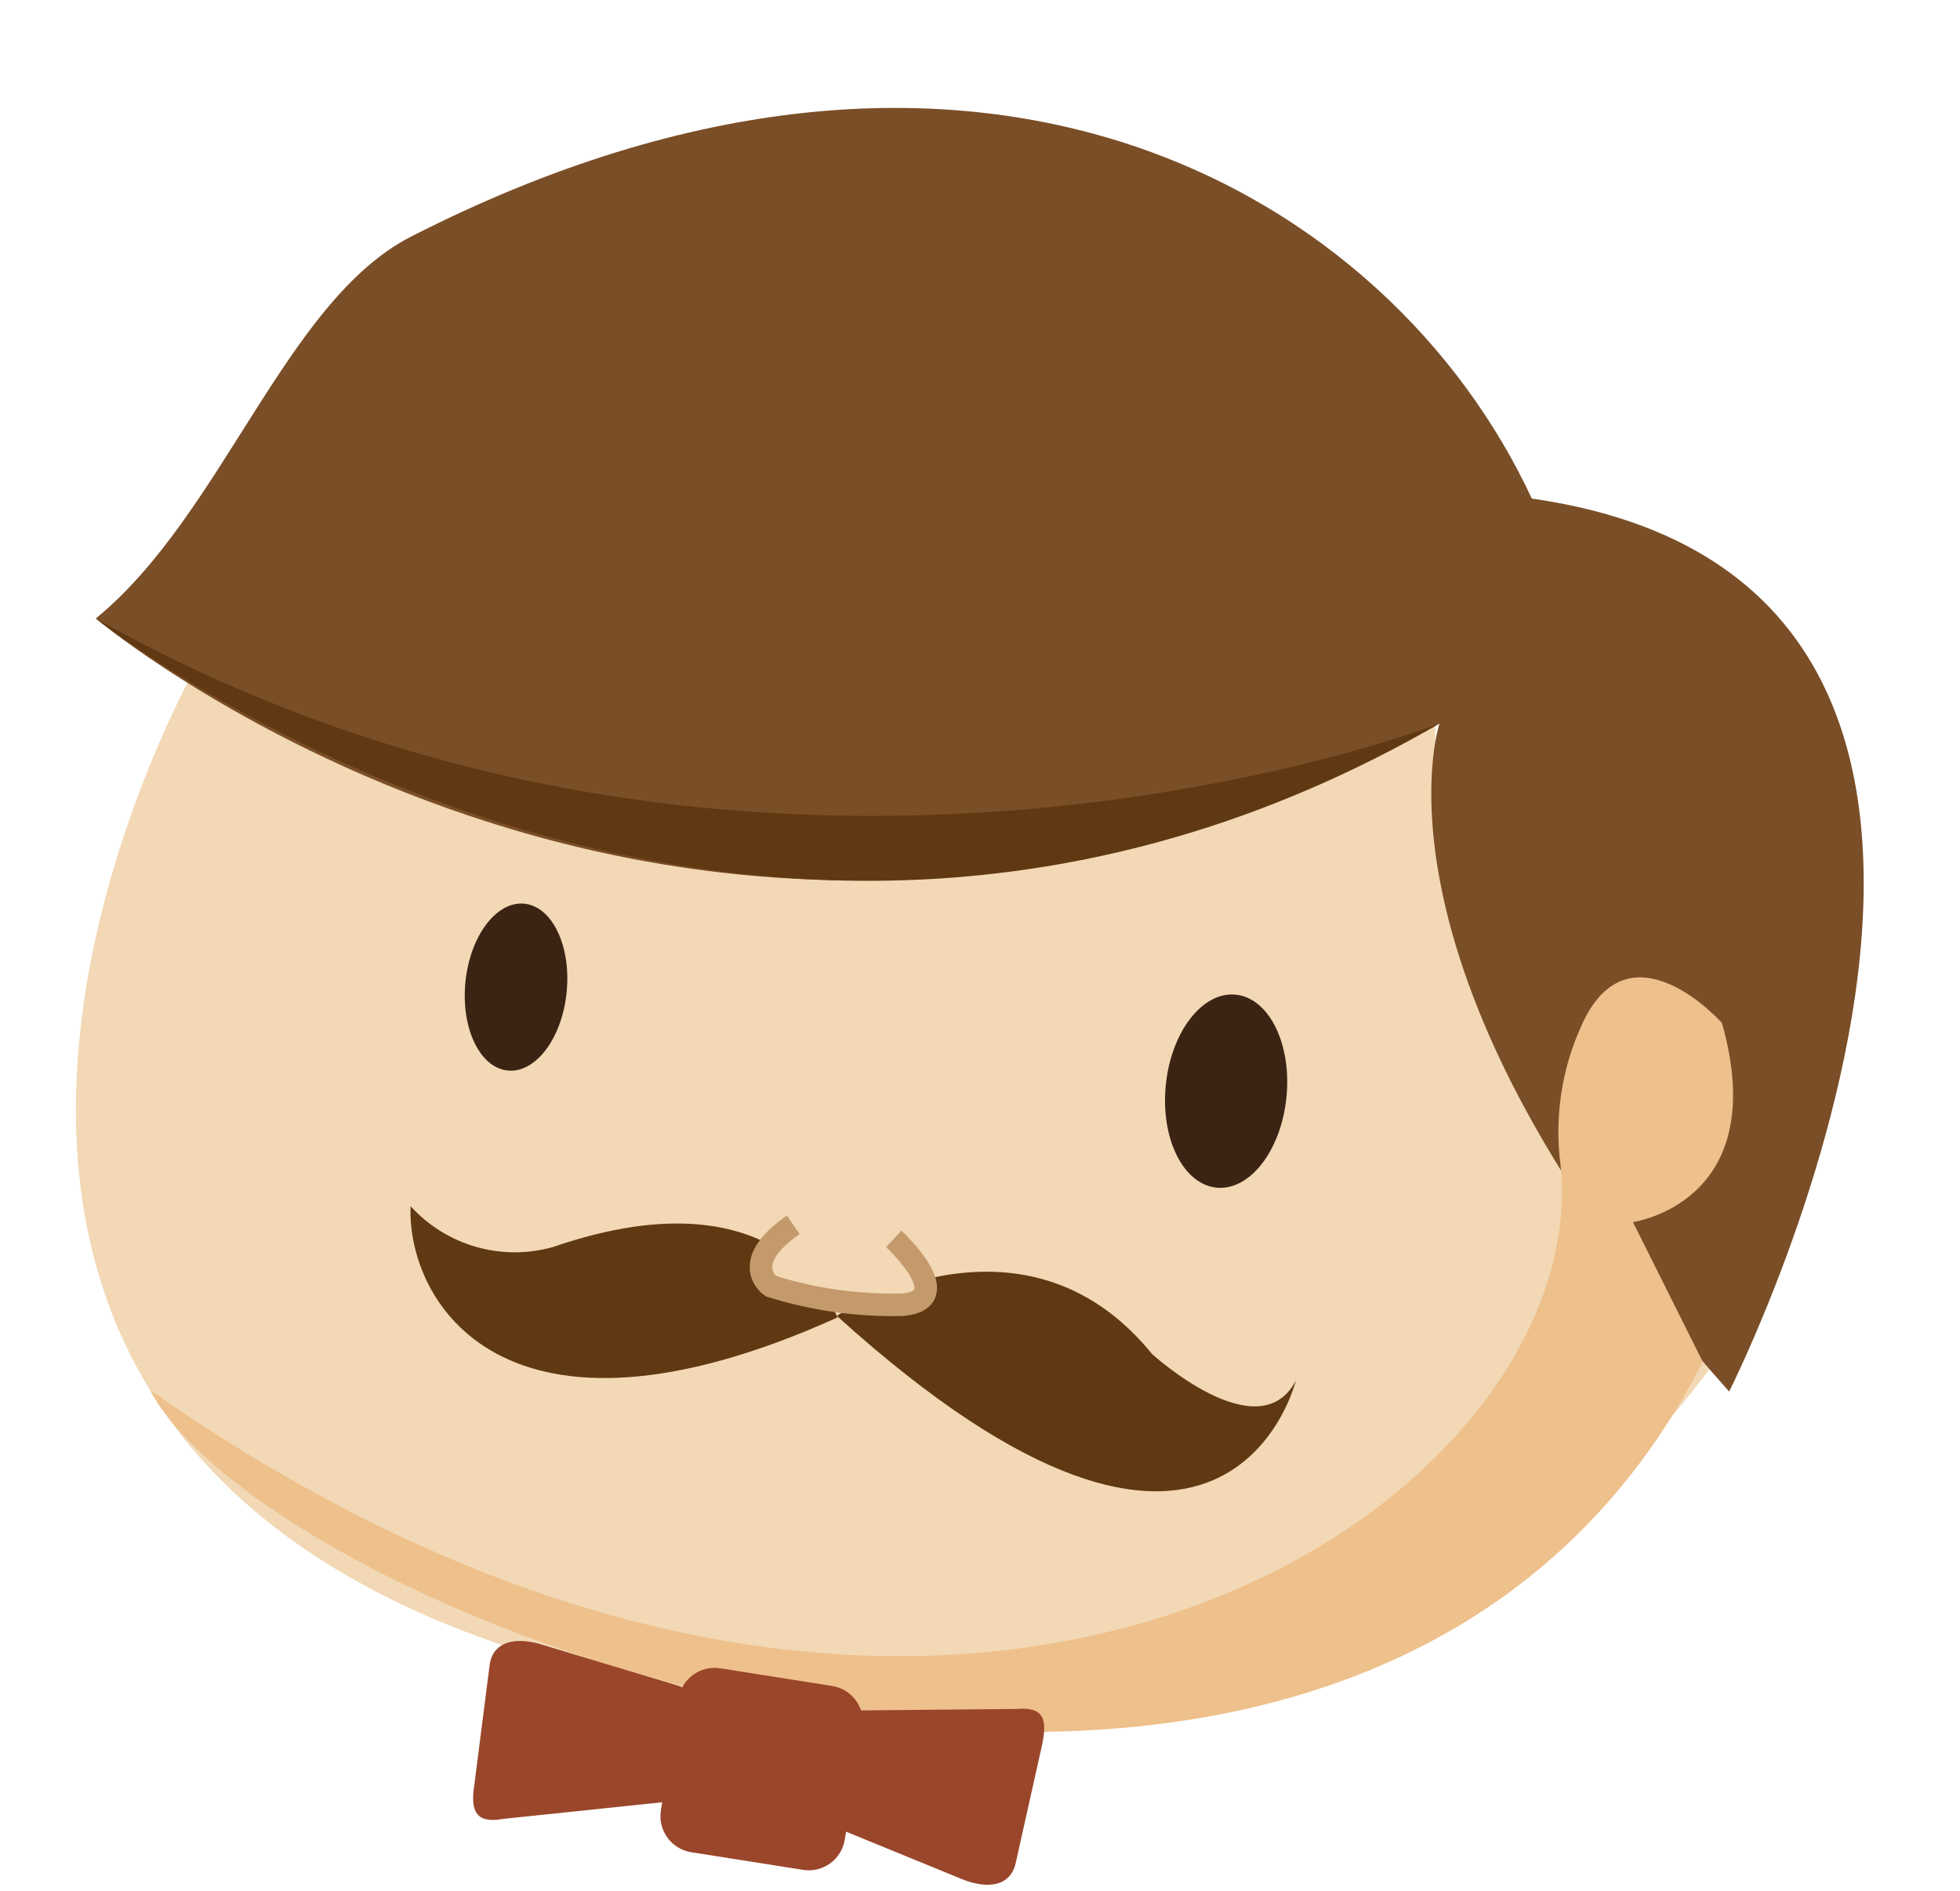
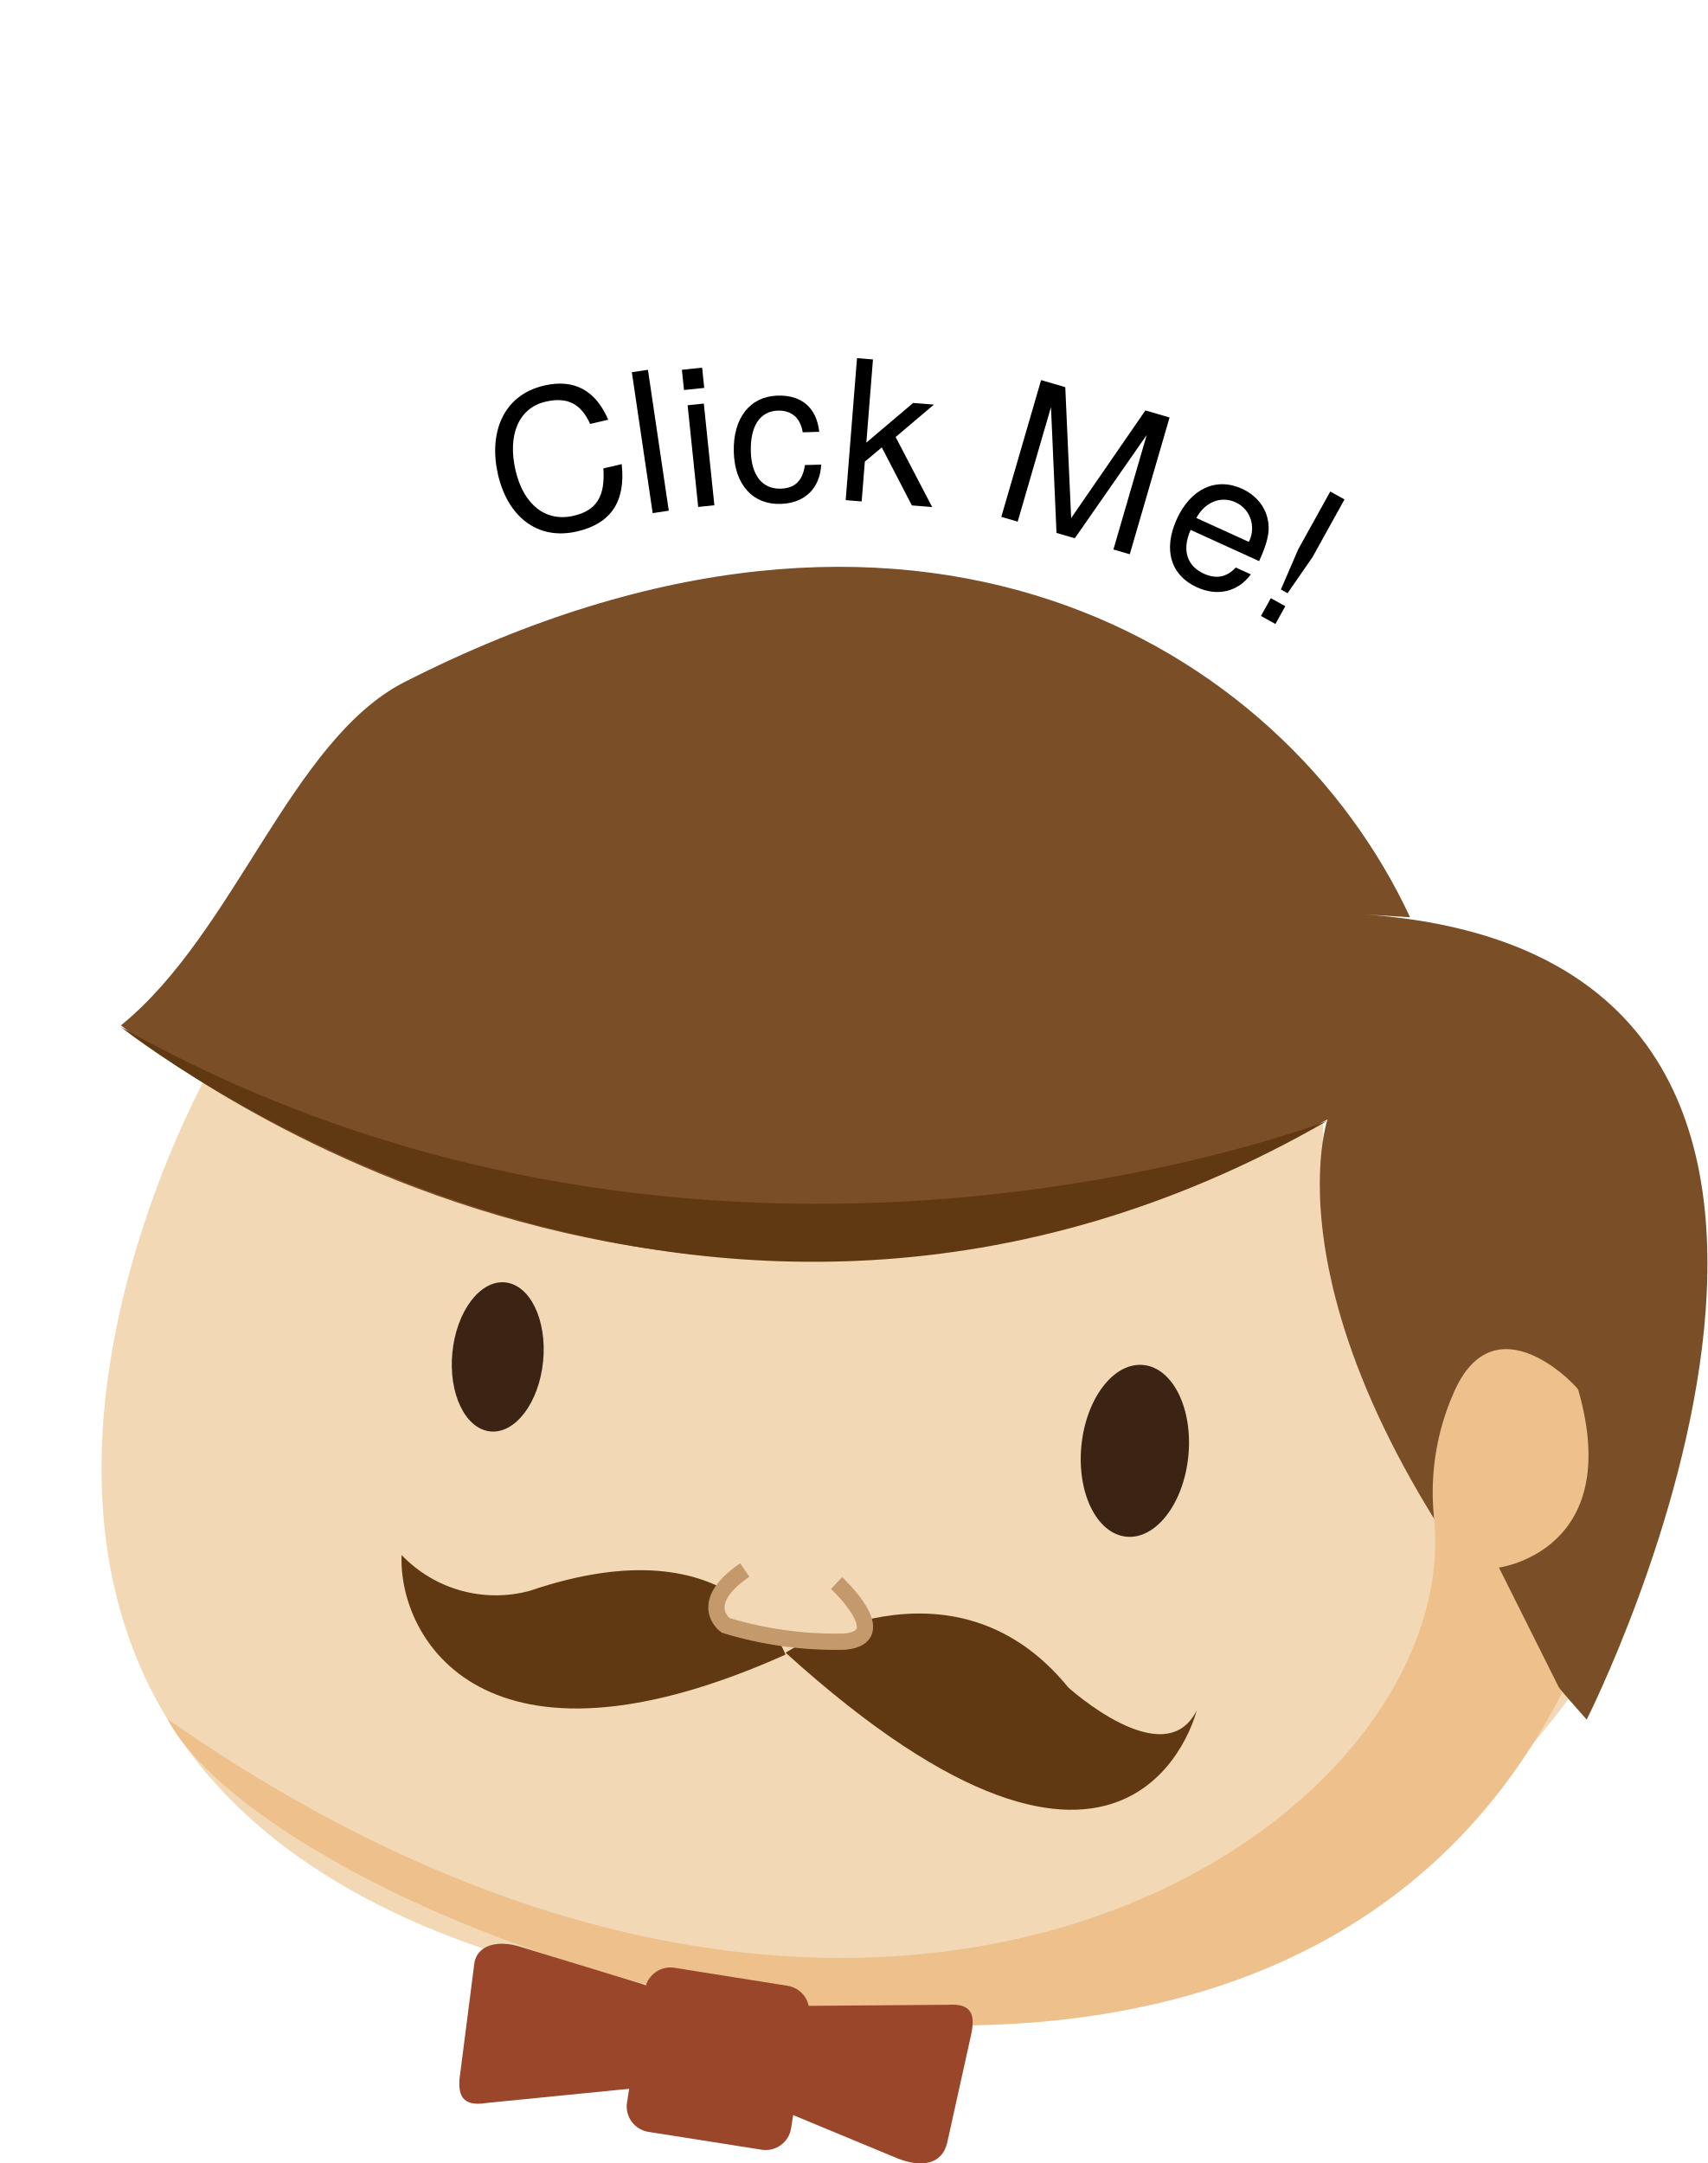
- <svg xmlns="http://www.w3.org/2000/svg" width="87.049" height="83.959" viewBox="0 0 87.049 83.959">
-   <g id="Layer_2" data-name="Layer 2" transform="translate(76.113 88.896) rotate(-172)">
-     <g id="Layer_1" data-name="Layer 1" transform="translate(0 0)">
-       <path id="Path_52" data-name="Path 52" d="M71.448,42.266S88.754-.954,38.486.1C38.486.1,12.674-2.737,0,21.738l4.3,5.891s-5.566.879-2.325,7.391c0,0,4.259,4.915,6.951-.476,0,0,6.512.163,7.753,13.583C16.68,48.128,38.546,27.057,71.448,42.266Z" transform="translate(3.534 7.103)" fill="#f2d8b4" />
-       <path id="Path_53" data-name="Path 53" d="M20.425,37.907C-10.838,40.8,3.095,0,3.095,0,22.154,16.126,19.961,27.595,19.961,27.595c29.8-22.408,59.75-3.693,59.75-3.693-4.939,5.337-6.373,15.15-11.517,18.752-23.071,16.18-42.769,7.957-50.9-4.6" transform="translate(0 26.925)" fill="#7a4e27" />
-       <path id="Path_54" data-name="Path 54" d="M20.589,5.826s-7.421,6.482-14.108.265c0,0-5.289-3.614-6.482-.277C0,5.814,1.277-7.275,20.589,5.826Z" transform="translate(22.22 18.913)" fill="#603913" />
-       <path id="Path_55" data-name="Path 55" d="M0,4.227S3.187,10.54,12.945,5.57a6.253,6.253,0,0,1,6.512.916C19.053,2.371,13.855-4.52,0,4.227Z" transform="translate(42.773 20.44)" fill="#603913" />
-       <path id="Path_56" data-name="Path 56" d="M7.433,34.956a11.349,11.349,0,0,0,.054-6.138c-3.747-14.776,22-38.344,60.629-18.674C61.135.452,11-10.827,0,20.987L3.934,26.7S-2.09,28.414,1.247,36C1.247,36.016,6.03,40.052,7.433,34.956Z" transform="translate(4.438 7.083)" fill="#eec08b" />
-       <ellipse id="Ellipse_9" data-name="Ellipse 9" cx="4.307" cy="2.693" rx="4.307" ry="2.693" transform="translate(29.59 32.614) rotate(87.67)" fill="#3c2415" />
-       <ellipse id="Ellipse_10" data-name="Ellipse 10" cx="3.723" cy="2.259" rx="3.723" ry="2.259" transform="translate(61.053 33.402) rotate(87.67)" fill="#3c2415" />
-       <path id="Path_57" data-name="Path 57" d="M1.721,3.1S-1.532.853.907.262a18.042,18.042,0,0,1,5.921,0s1.614.783-.6,2.837" transform="translate(39.059 25.374)" fill="#f2d8b4" stroke="#c49a6c" stroke-miterlimit="10" stroke-width="1" />
-       <path id="Path_61" data-name="Path 61" d="M0,10.958S28.456-4.987,59.75,7.265C59.75,7.265,28.456-11.318,0,10.958Z" transform="translate(19.949 43.563)" fill="#603913" />
-       <g id="Group_8" data-name="Group 8" transform="matrix(1, 0.017, -0.017, 1, 31.241, 0)">
-         <rect id="Rectangle_27" data-name="Rectangle 27" width="8.268" height="8.268" rx="1.62" transform="translate(8.006 0)" fill="#9a462b" />
-         <path id="Path_50" data-name="Path 50" d="M1.63,7.2l6.263.856c1.159.157,2.15-.209,2.088-1.326l-.157-5.3C9.825.27,9.5-.273,8.332.134L1.255,2.024A1.8,1.8,0,0,0,0,3.819L.138,5.657A1.722,1.722,0,0,0,1.63,7.2Z" transform="translate(14.81 0.022)" fill="#9a462b" />
-         <path id="Path_51" data-name="Path 51" d="M8.674,1.534,2.567.093C1.419-.168.4.093.344,1.21L.01,6.513c-.063,1.159.157,1.722,1.357,1.43L8.59,6.732a1.8,1.8,0,0,0,1.42-1.681V3.214A1.7,1.7,0,0,0,8.674,1.534Z" transform="translate(0 0.596)" fill="#9a462b" />
+ <svg xmlns="http://www.w3.org/2000/svg" id="Layer_1" data-name="Layer 1" viewBox="0 0 104.89 132.88">
+   <defs>
+     <style>.cls-1,.cls-6{fill:#f2d8b4;}.cls-2{fill:#7a4e27;}.cls-3{fill:#603913;}.cls-4{fill:#eec08b;}.cls-5{fill:#3c2415;}.cls-6{stroke:#c49a6c;stroke-miterlimit:10;}.cls-7{fill:#9a462b;}.cls-8{fill:none;}.cls-10,.cls-9{font-size:12px;}.cls-9{font-family:ArialMT, Arial;}.cls-10{font-family:HelveticaNeue-Medium, Helvetica Neue;font-weight:500;}</style>
+   </defs>
+   <g id="Layer_2" data-name="Layer 2">
+     <g id="Layer_1-2" data-name="Layer 1">
+       <path id="Path_52" data-name="Path 52" class="cls-1" d="M11.83,47.15S-16.94,97.34,45,104.73c0,0,31.3,7.94,51.08-20l-4.24-8s7-.13,4.16-8.7c0,0-4.4-6.78-8.6-.61,0,0-8-1.32-7.16-18.07C80.18,49.39,49.7,71.56,11.83,47.15Z" transform="translate(1.08 18.53)" />
+       <path id="Path_53" data-name="Path 53" class="cls-2" d="M81.64,37.58c38.92,1.83,14.75,49.53,14.75,49.53C75.7,64,80.47,50.24,80.47,50.24,40,72.62,6.35,44.46,6.35,44.46c7-5.68,10.44-17.51,17.4-21.08C55,7.47,77.71,21,85.54,37.82" transform="translate(1.08 18.53)" />
+       <path id="Path_54" data-name="Path 54" class="cls-3" d="M47.18,83s10.22-6.64,17.37,2.14c0,0,5.91,5.37,7.88,1.41C72.43,86.57,68.59,102.39,47.18,83Z" transform="translate(1.08 18.53)" />
+       <path id="Path_55" data-name="Path 55" class="cls-3" d="M47.17,83.12s-2.88-8.28-15.71-3.92A8,8,0,0,1,23.59,77C23.38,82.1,28.63,91.42,47.17,83.12Z" transform="translate(1.08 18.53)" />
+       <path id="Path_56" data-name="Path 56" class="cls-4" d="M88.2,67.08A15.12,15.12,0,0,0,87,74.59c2.1,18.87-33.66,43.33-77.79,12.49,6.94,13.1,66.59,35.62,85.65-1.59L91,77.77s7.72-1,4.87-10.92C96,66.86,90.76,61.07,88.2,67.08Z" transform="translate(1.08 18.53)" />
+       <ellipse id="Ellipse_9" data-name="Ellipse 9" class="cls-5" cx="68.63" cy="70.59" rx="5.3" ry="3.3" transform="translate(-7.31 150.45) rotate(-84.33)" />
+       <ellipse id="Ellipse_10" data-name="Ellipse 10" class="cls-5" cx="29.49" cy="64.83" rx="4.6" ry="2.8" transform="translate(-36.85 106.3) rotate(-84.33)" />
+       <path id="Path_57" data-name="Path 57" class="cls-6" d="M50.31,78.72s3.57,3.32.5,3.6a23.1,23.1,0,0,1-7.32-1S41.64,80,44.67,77.92" transform="translate(1.08 18.53)" />
+       <path id="Path_61" data-name="Path 61" class="cls-3" d="M80.45,50.33S42.74,65,6.34,44.56C6.34,44.56,41.56,72.74,80.45,50.33Z" transform="translate(1.08 18.53)" />
+       <g id="Group_8" data-name="Group 8">
+         <path id="Rectangle_27" data-name="Rectangle 27" class="cls-7" d="M47.28,103.46l-6.91-1.1a1.58,1.58,0,0,0-1.83,1.33l-1.1,6.92a1.58,1.58,0,0,0,1.33,1.83l6.92,1.09a1.58,1.58,0,0,0,1.83-1.33l1.09-6.91A1.58,1.58,0,0,0,47.28,103.46Z" transform="translate(1.08 18.53)" />
+         <path id="Path_50" data-name="Path 50" class="cls-7" d="M38.39,103.36l-7.53-2.3c-1.35-.42-2.72-.13-2.82,1.17l-.84,6.55c-.22,1.38.07,2.14,1.63,1.88l9.05-.9a2.25,2.25,0,0,0,1.93-1.92l.16-2.3A2.35,2.35,0,0,0,38.39,103.36Z" transform="translate(1.08 18.53)" />
+         <path id="Path_51" data-name="Path 51" class="cls-7" d="M46.88,111.09l7.23,3c1.34.51,2.67.42,3-1l1.43-6.46c.32-1.36.13-2.1-1.4-2l-9.12.07a2.37,2.37,0,0,0-2.11,1.8l-.36,2.27a2.15,2.15,0,0,0,1.35,2.34Z" transform="translate(1.08 18.53)" />
      </g>
    </g>
  </g>
+   <path id="SVGID_1_" class="cls-8" d="M9.12,34.41S25.1,11.86,54,11.86,99.85,27.78,99.85,27.78" transform="translate(1.08 18.53)" />
+   <text class="cls-9" transform="translate(1.08 10.3)"> </text>
+   <text class="cls-10" transform="translate(31 33.46) rotate(-13.11)">C</text>
+   <text class="cls-10" transform="translate(39.29 31.64) rotate(-8.41)">l</text>
+   <text class="cls-10" transform="translate(42.05 31.23) rotate(-5.93)">i</text>
+   <text class="cls-10" transform="translate(44.79 30.86) rotate(-1.63)">c</text>
+   <text class="cls-10" transform="translate(51.25 30.67) rotate(4.55)">k</text>
+   <text class="cls-10" transform="matrix(0.99, 0.16, -0.16, 0.99, 57.51, 31.23)"> </text>
+   <text class="cls-10" transform="translate(60.64 31.5) rotate(16.22)">M</text>
+   <text class="cls-10" transform="translate(70.56 34.52) rotate(24.5)">e</text>
+   <text class="cls-10" transform="translate(76.45 37.28) rotate(29.01)">!</text>
</svg>
